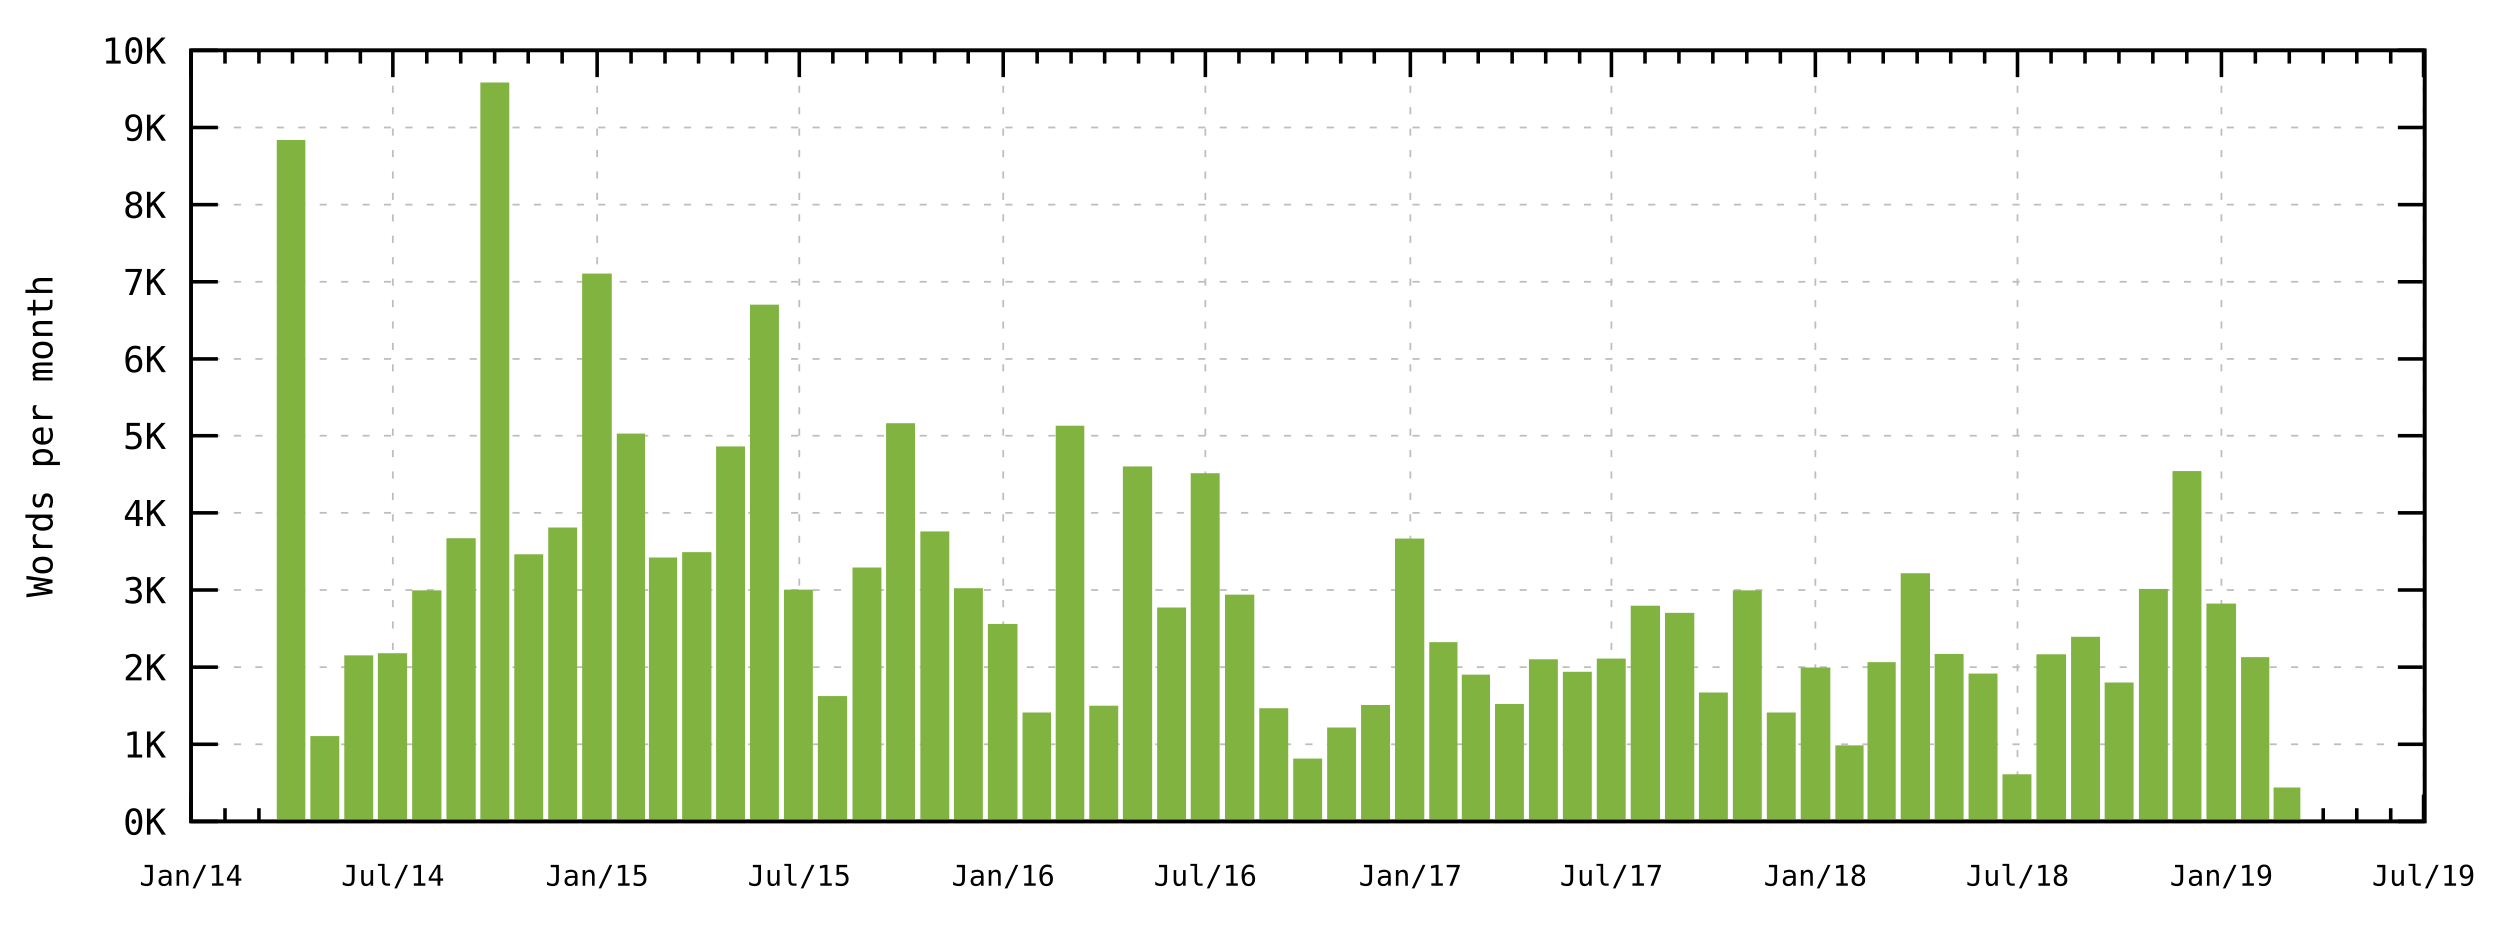
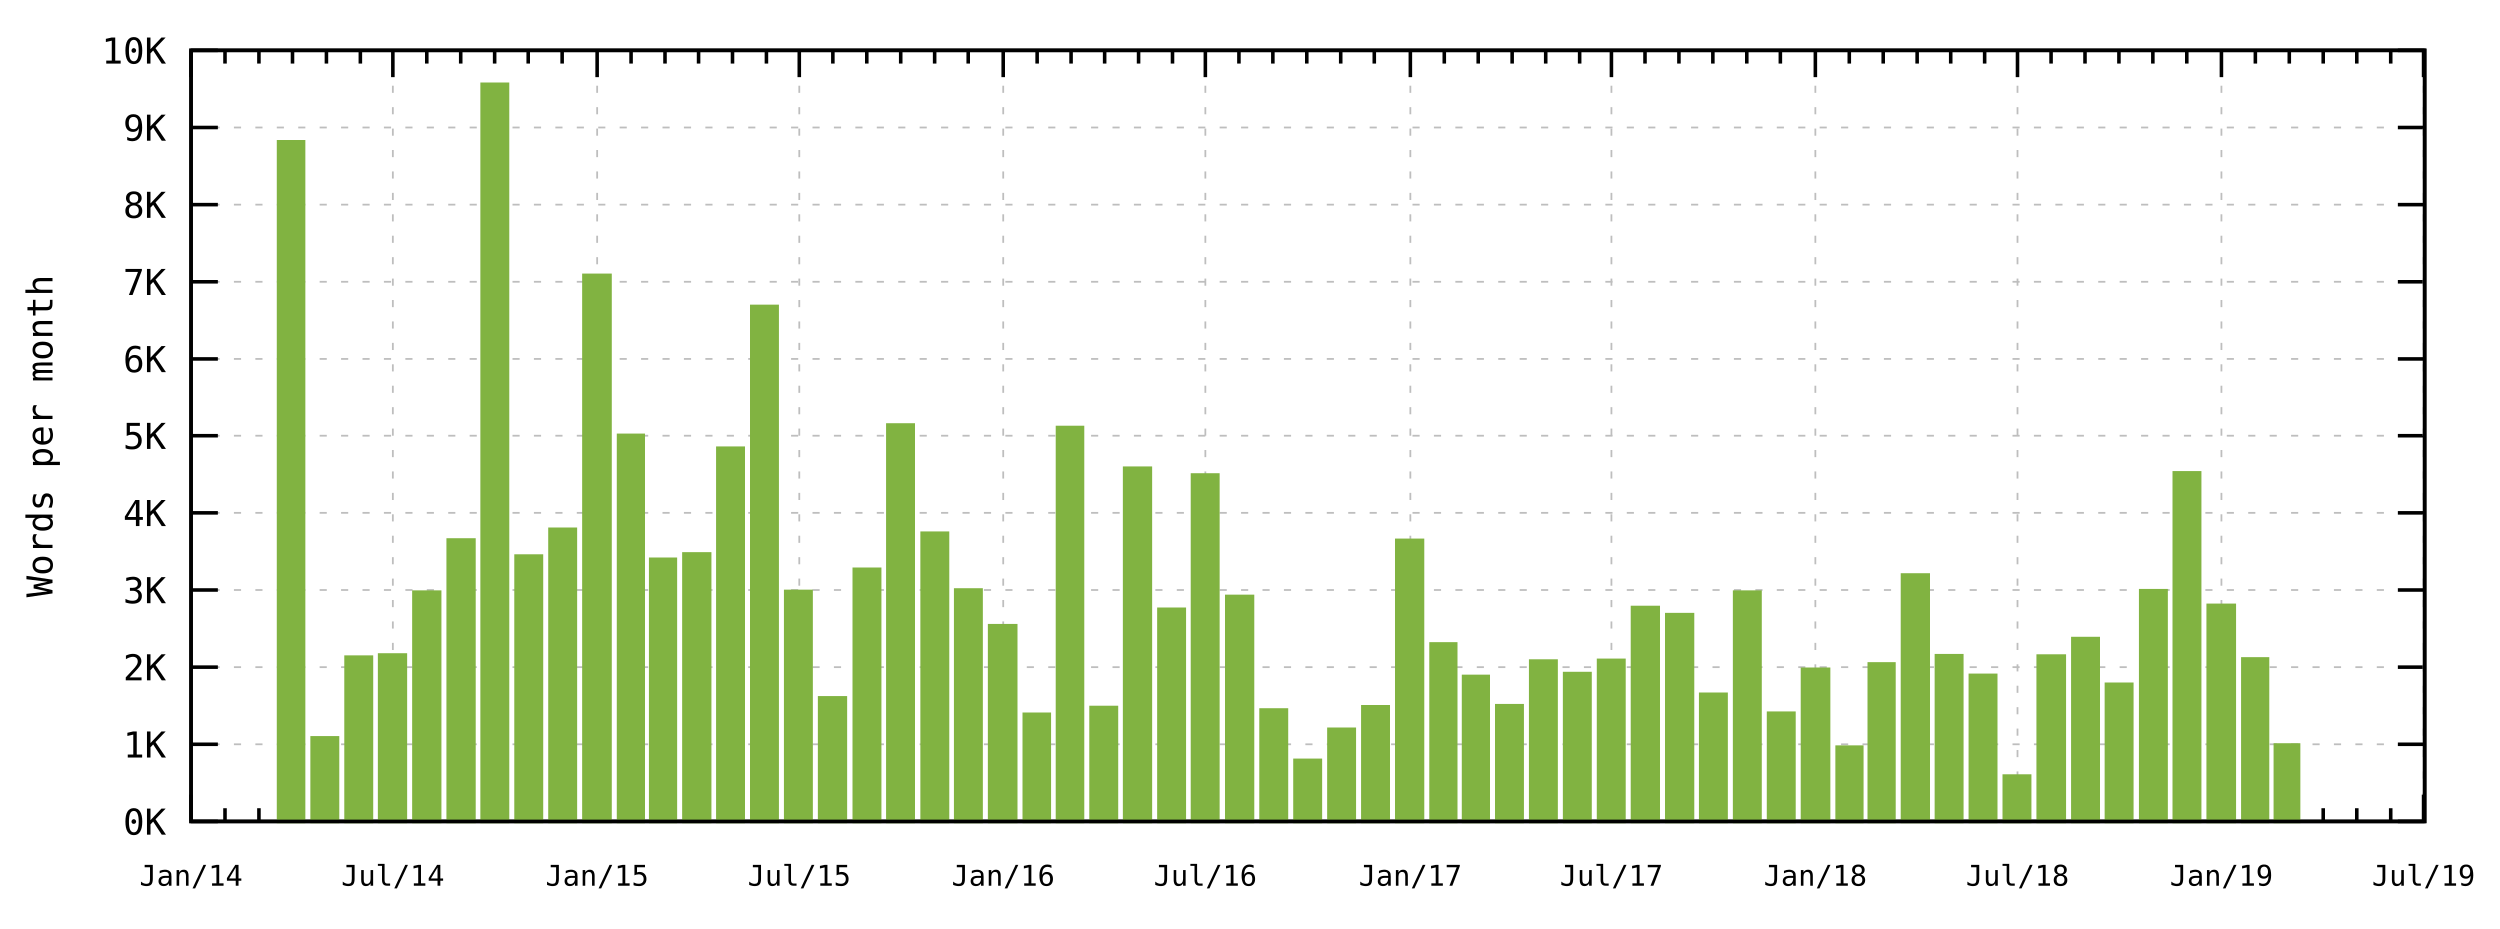
<svg xmlns="http://www.w3.org/2000/svg" xmlns:xlink="http://www.w3.org/1999/xlink" width="700" height="260" viewBox="0 0 700 260">
  <g id="gnuplot_canvas">
    <rect x="0" y="0" width="700" height="260" fill="none" />
    <defs>
      <circle id="gpDot" r="0.5" stroke-width="0.5" />
      <path id="gpPt0" stroke-width="0.267" stroke="currentColor" d="M-1,0 h2 M0,-1 v2" />
      <path id="gpPt1" stroke-width="0.267" stroke="currentColor" d="M-1,-1 L1,1 M1,-1 L-1,1" />
      <path id="gpPt2" stroke-width="0.267" stroke="currentColor" d="M-1,0 L1,0 M0,-1 L0,1 M-1,-1 L1,1 M-1,1 L1,-1" />
      <rect id="gpPt3" stroke-width="0.267" stroke="currentColor" x="-1" y="-1" width="2" height="2" />
      <rect id="gpPt4" stroke-width="0.267" stroke="currentColor" fill="currentColor" x="-1" y="-1" width="2" height="2" />
      <circle id="gpPt5" stroke-width="0.267" stroke="currentColor" cx="0" cy="0" r="1" />
      <use xlink:href="#gpPt5" id="gpPt6" fill="currentColor" stroke="none" />
      <path id="gpPt7" stroke-width="0.267" stroke="currentColor" d="M0,-1.33 L-1.33,0.67 L1.33,0.67 z" />
      <use xlink:href="#gpPt7" id="gpPt8" fill="currentColor" stroke="none" />
      <use xlink:href="#gpPt7" id="gpPt9" stroke="currentColor" transform="rotate(180)" />
      <use xlink:href="#gpPt9" id="gpPt10" fill="currentColor" stroke="none" />
      <use xlink:href="#gpPt3" id="gpPt11" stroke="currentColor" transform="rotate(45)" />
      <use xlink:href="#gpPt11" id="gpPt12" fill="currentColor" stroke="none" />
      <path id="gpPt13" stroke-width="0.267" stroke="currentColor" d="M0,1.330 L1.265,0.411 L0.782,-1.067 L-0.782,-1.076 L-1.265,0.411 z" />
      <use xlink:href="#gpPt13" id="gpPt14" fill="currentColor" stroke="none" />
      <filter id="textbox" filterUnits="objectBoundingBox" x="0" y="0" height="1" width="1">
        <feFlood flood-color="white" flood-opacity="1" result="bgnd" />
        <feComposite in="SourceGraphic" in2="bgnd" operator="atop" />
      </filter>
      <filter id="greybox" filterUnits="objectBoundingBox" x="0" y="0" height="1" width="1">
        <feFlood flood-color="lightgrey" flood-opacity="1" result="grey" />
        <feComposite in="SourceGraphic" in2="grey" operator="atop" />
      </filter>
    </defs>
    <g fill="none" color="white" stroke="currentColor" stroke-width="1.00" stroke-linecap="butt" stroke-linejoin="miter">
</g>
    <g fill="none" color="black" stroke="currentColor" stroke-width="1.00" stroke-linecap="butt" stroke-linejoin="miter">
</g>
    <g fill="none" color="black" stroke="black" stroke-width="0.50" stroke-linecap="butt" stroke-linejoin="miter">
</g>
    <g fill="none" color="gray" stroke="currentColor" stroke-width="0.50" stroke-linecap="butt" stroke-linejoin="miter">
      <path stroke="rgb(190, 190, 190)" stroke-dasharray="2,4" class="gridline" d="M53.5,230.0 L678.9,230.0  " />
    </g>
    <g fill="none" color="gray" stroke="rgb(190, 190, 190)" stroke-width="1.00" stroke-linecap="butt" stroke-linejoin="miter">
</g>
    <g fill="none" color="black" stroke="currentColor" stroke-width="1.00" stroke-linecap="butt" stroke-linejoin="miter">
      <path stroke="black" d="M53.5,230.0 L61.0,230.0 M678.9,230.0 L671.4,230.0  " />
      <g transform="translate(46.5,233.7)" stroke="none" fill="rgb(0,0,0)" font-family="monospace" font-size="10.00" text-anchor="end">
        <text>
          <tspan font-family="monospace">0K</tspan>
        </text>
      </g>
    </g>
    <g fill="none" color="black" stroke="currentColor" stroke-width="1.00" stroke-linecap="butt" stroke-linejoin="miter">
</g>
    <g fill="none" color="black" stroke="black" stroke-width="0.50" stroke-linecap="butt" stroke-linejoin="miter">
</g>
    <g fill="none" color="gray" stroke="currentColor" stroke-width="0.50" stroke-linecap="butt" stroke-linejoin="miter">
      <path stroke="rgb(190, 190, 190)" stroke-dasharray="2,4" class="gridline" d="M53.5,208.4 L678.9,208.4  " />
    </g>
    <g fill="none" color="gray" stroke="rgb(190, 190, 190)" stroke-width="1.00" stroke-linecap="butt" stroke-linejoin="miter">
</g>
    <g fill="none" color="black" stroke="currentColor" stroke-width="1.00" stroke-linecap="butt" stroke-linejoin="miter">
      <path stroke="black" d="M53.5,208.4 L61.0,208.4 M678.9,208.4 L671.4,208.4  " />
      <g transform="translate(46.5,212.1)" stroke="none" fill="rgb(0,0,0)" font-family="monospace" font-size="10.00" text-anchor="end">
        <text>
          <tspan font-family="monospace">1K</tspan>
        </text>
      </g>
    </g>
    <g fill="none" color="black" stroke="currentColor" stroke-width="1.00" stroke-linecap="butt" stroke-linejoin="miter">
</g>
    <g fill="none" color="black" stroke="black" stroke-width="0.50" stroke-linecap="butt" stroke-linejoin="miter">
</g>
    <g fill="none" color="gray" stroke="currentColor" stroke-width="0.50" stroke-linecap="butt" stroke-linejoin="miter">
      <path stroke="rgb(190, 190, 190)" stroke-dasharray="2,4" class="gridline" d="M53.5,186.8 L678.9,186.8  " />
    </g>
    <g fill="none" color="gray" stroke="rgb(190, 190, 190)" stroke-width="1.00" stroke-linecap="butt" stroke-linejoin="miter">
</g>
    <g fill="none" color="black" stroke="currentColor" stroke-width="1.00" stroke-linecap="butt" stroke-linejoin="miter">
      <path stroke="black" d="M53.5,186.8 L61.0,186.8 M678.9,186.8 L671.4,186.8  " />
      <g transform="translate(46.5,190.5)" stroke="none" fill="rgb(0,0,0)" font-family="monospace" font-size="10.00" text-anchor="end">
        <text>
          <tspan font-family="monospace">2K</tspan>
        </text>
      </g>
    </g>
    <g fill="none" color="black" stroke="currentColor" stroke-width="1.00" stroke-linecap="butt" stroke-linejoin="miter">
</g>
    <g fill="none" color="black" stroke="black" stroke-width="0.50" stroke-linecap="butt" stroke-linejoin="miter">
</g>
    <g fill="none" color="gray" stroke="currentColor" stroke-width="0.50" stroke-linecap="butt" stroke-linejoin="miter">
      <path stroke="rgb(190, 190, 190)" stroke-dasharray="2,4" class="gridline" d="M53.5,165.2 L678.9,165.2  " />
    </g>
    <g fill="none" color="gray" stroke="rgb(190, 190, 190)" stroke-width="1.00" stroke-linecap="butt" stroke-linejoin="miter">
</g>
    <g fill="none" color="black" stroke="currentColor" stroke-width="1.00" stroke-linecap="butt" stroke-linejoin="miter">
      <path stroke="black" d="M53.5,165.2 L61.0,165.2 M678.9,165.2 L671.4,165.2  " />
      <g transform="translate(46.5,168.9)" stroke="none" fill="rgb(0,0,0)" font-family="monospace" font-size="10.00" text-anchor="end">
        <text>
          <tspan font-family="monospace">3K</tspan>
        </text>
      </g>
    </g>
    <g fill="none" color="black" stroke="currentColor" stroke-width="1.00" stroke-linecap="butt" stroke-linejoin="miter">
</g>
    <g fill="none" color="black" stroke="black" stroke-width="0.50" stroke-linecap="butt" stroke-linejoin="miter">
</g>
    <g fill="none" color="gray" stroke="currentColor" stroke-width="0.50" stroke-linecap="butt" stroke-linejoin="miter">
      <path stroke="rgb(190, 190, 190)" stroke-dasharray="2,4" class="gridline" d="M53.5,143.6 L678.9,143.6  " />
    </g>
    <g fill="none" color="gray" stroke="rgb(190, 190, 190)" stroke-width="1.00" stroke-linecap="butt" stroke-linejoin="miter">
</g>
    <g fill="none" color="black" stroke="currentColor" stroke-width="1.00" stroke-linecap="butt" stroke-linejoin="miter">
      <path stroke="black" d="M53.5,143.6 L61.0,143.6 M678.9,143.6 L671.4,143.6  " />
      <g transform="translate(46.5,147.3)" stroke="none" fill="rgb(0,0,0)" font-family="monospace" font-size="10.00" text-anchor="end">
        <text>
          <tspan font-family="monospace">4K</tspan>
        </text>
      </g>
    </g>
    <g fill="none" color="black" stroke="currentColor" stroke-width="1.00" stroke-linecap="butt" stroke-linejoin="miter">
</g>
    <g fill="none" color="black" stroke="black" stroke-width="0.50" stroke-linecap="butt" stroke-linejoin="miter">
</g>
    <g fill="none" color="gray" stroke="currentColor" stroke-width="0.50" stroke-linecap="butt" stroke-linejoin="miter">
      <path stroke="rgb(190, 190, 190)" stroke-dasharray="2,4" class="gridline" d="M53.5,122.0 L678.9,122.0  " />
    </g>
    <g fill="none" color="gray" stroke="rgb(190, 190, 190)" stroke-width="1.00" stroke-linecap="butt" stroke-linejoin="miter">
</g>
    <g fill="none" color="black" stroke="currentColor" stroke-width="1.00" stroke-linecap="butt" stroke-linejoin="miter">
      <path stroke="black" d="M53.5,122.0 L61.0,122.0 M678.9,122.0 L671.4,122.0  " />
      <g transform="translate(46.5,125.7)" stroke="none" fill="rgb(0,0,0)" font-family="monospace" font-size="10.00" text-anchor="end">
        <text>
          <tspan font-family="monospace">5K</tspan>
        </text>
      </g>
    </g>
    <g fill="none" color="black" stroke="currentColor" stroke-width="1.00" stroke-linecap="butt" stroke-linejoin="miter">
</g>
    <g fill="none" color="black" stroke="black" stroke-width="0.50" stroke-linecap="butt" stroke-linejoin="miter">
</g>
    <g fill="none" color="gray" stroke="currentColor" stroke-width="0.50" stroke-linecap="butt" stroke-linejoin="miter">
      <path stroke="rgb(190, 190, 190)" stroke-dasharray="2,4" class="gridline" d="M53.5,100.5 L678.9,100.5  " />
    </g>
    <g fill="none" color="gray" stroke="rgb(190, 190, 190)" stroke-width="1.00" stroke-linecap="butt" stroke-linejoin="miter">
</g>
    <g fill="none" color="black" stroke="currentColor" stroke-width="1.00" stroke-linecap="butt" stroke-linejoin="miter">
      <path stroke="black" d="M53.5,100.5 L61.0,100.5 M678.9,100.5 L671.4,100.5  " />
      <g transform="translate(46.5,104.2)" stroke="none" fill="rgb(0,0,0)" font-family="monospace" font-size="10.00" text-anchor="end">
        <text>
          <tspan font-family="monospace">6K</tspan>
        </text>
      </g>
    </g>
    <g fill="none" color="black" stroke="currentColor" stroke-width="1.00" stroke-linecap="butt" stroke-linejoin="miter">
</g>
    <g fill="none" color="black" stroke="black" stroke-width="0.50" stroke-linecap="butt" stroke-linejoin="miter">
</g>
    <g fill="none" color="gray" stroke="currentColor" stroke-width="0.50" stroke-linecap="butt" stroke-linejoin="miter">
      <path stroke="rgb(190, 190, 190)" stroke-dasharray="2,4" class="gridline" d="M53.5,78.9 L678.9,78.9  " />
    </g>
    <g fill="none" color="gray" stroke="rgb(190, 190, 190)" stroke-width="1.00" stroke-linecap="butt" stroke-linejoin="miter">
</g>
    <g fill="none" color="black" stroke="currentColor" stroke-width="1.00" stroke-linecap="butt" stroke-linejoin="miter">
      <path stroke="black" d="M53.5,78.9 L61.0,78.9 M678.9,78.9 L671.4,78.9  " />
      <g transform="translate(46.5,82.6)" stroke="none" fill="rgb(0,0,0)" font-family="monospace" font-size="10.00" text-anchor="end">
        <text>
          <tspan font-family="monospace">7K</tspan>
        </text>
      </g>
    </g>
    <g fill="none" color="black" stroke="currentColor" stroke-width="1.00" stroke-linecap="butt" stroke-linejoin="miter">
</g>
    <g fill="none" color="black" stroke="black" stroke-width="0.50" stroke-linecap="butt" stroke-linejoin="miter">
</g>
    <g fill="none" color="gray" stroke="currentColor" stroke-width="0.50" stroke-linecap="butt" stroke-linejoin="miter">
      <path stroke="rgb(190, 190, 190)" stroke-dasharray="2,4" class="gridline" d="M53.5,57.3 L678.9,57.3  " />
    </g>
    <g fill="none" color="gray" stroke="rgb(190, 190, 190)" stroke-width="1.00" stroke-linecap="butt" stroke-linejoin="miter">
</g>
    <g fill="none" color="black" stroke="currentColor" stroke-width="1.00" stroke-linecap="butt" stroke-linejoin="miter">
      <path stroke="black" d="M53.5,57.3 L61.0,57.3 M678.9,57.3 L671.4,57.3  " />
      <g transform="translate(46.5,61.0)" stroke="none" fill="rgb(0,0,0)" font-family="monospace" font-size="10.00" text-anchor="end">
        <text>
          <tspan font-family="monospace">8K</tspan>
        </text>
      </g>
    </g>
    <g fill="none" color="black" stroke="currentColor" stroke-width="1.00" stroke-linecap="butt" stroke-linejoin="miter">
</g>
    <g fill="none" color="black" stroke="black" stroke-width="0.50" stroke-linecap="butt" stroke-linejoin="miter">
</g>
    <g fill="none" color="gray" stroke="currentColor" stroke-width="0.50" stroke-linecap="butt" stroke-linejoin="miter">
      <path stroke="rgb(190, 190, 190)" stroke-dasharray="2,4" class="gridline" d="M53.5,35.7 L678.9,35.7  " />
    </g>
    <g fill="none" color="gray" stroke="rgb(190, 190, 190)" stroke-width="1.00" stroke-linecap="butt" stroke-linejoin="miter">
</g>
    <g fill="none" color="black" stroke="currentColor" stroke-width="1.00" stroke-linecap="butt" stroke-linejoin="miter">
      <path stroke="black" d="M53.5,35.7 L61.0,35.7 M678.9,35.7 L671.4,35.7  " />
      <g transform="translate(46.5,39.4)" stroke="none" fill="rgb(0,0,0)" font-family="monospace" font-size="10.00" text-anchor="end">
        <text>
          <tspan font-family="monospace">9K</tspan>
        </text>
      </g>
    </g>
    <g fill="none" color="black" stroke="currentColor" stroke-width="1.00" stroke-linecap="butt" stroke-linejoin="miter">
</g>
    <g fill="none" color="black" stroke="black" stroke-width="0.50" stroke-linecap="butt" stroke-linejoin="miter">
</g>
    <g fill="none" color="gray" stroke="currentColor" stroke-width="0.50" stroke-linecap="butt" stroke-linejoin="miter">
      <path stroke="rgb(190, 190, 190)" stroke-dasharray="2,4" class="gridline" d="M53.5,14.1 L678.9,14.1  " />
    </g>
    <g fill="none" color="gray" stroke="rgb(190, 190, 190)" stroke-width="1.00" stroke-linecap="butt" stroke-linejoin="miter">
</g>
    <g fill="none" color="black" stroke="currentColor" stroke-width="1.00" stroke-linecap="butt" stroke-linejoin="miter">
      <path stroke="black" d="M53.5,14.1 L61.0,14.1 M678.9,14.1 L671.4,14.1  " />
      <g transform="translate(46.5,17.8)" stroke="none" fill="rgb(0,0,0)" font-family="monospace" font-size="10.00" text-anchor="end">
        <text>
          <tspan font-family="monospace">10K</tspan>
        </text>
      </g>
    </g>
    <g fill="none" color="black" stroke="currentColor" stroke-width="1.00" stroke-linecap="butt" stroke-linejoin="miter">
</g>
    <g fill="none" color="black" stroke="black" stroke-width="0.50" stroke-linecap="butt" stroke-linejoin="miter">
</g>
    <g fill="none" color="gray" stroke="currentColor" stroke-width="0.50" stroke-linecap="butt" stroke-linejoin="miter">
      <path stroke="rgb(190, 190, 190)" stroke-dasharray="2,4" class="gridline" d="M53.5,230.0 L53.5,14.1  " />
    </g>
    <g fill="none" color="gray" stroke="rgb(190, 190, 190)" stroke-width="1.00" stroke-linecap="butt" stroke-linejoin="miter">
</g>
    <g fill="none" color="black" stroke="currentColor" stroke-width="1.00" stroke-linecap="butt" stroke-linejoin="miter">
      <path stroke="black" d="M53.5,230.0 L53.5,222.5 M53.5,14.1 L53.5,21.6  " />
      <g transform="translate(53.5,248.0)" stroke="none" fill="rgb(0,0,0)" font-family="monospace" font-size="8.00" text-anchor="middle">
        <text>
          <tspan font-family="monospace">Jan/14</tspan>
        </text>
      </g>
    </g>
    <g fill="none" color="black" stroke="currentColor" stroke-width="1.00" stroke-linecap="butt" stroke-linejoin="miter">
      <path stroke="black" d="M63.0,230.0 L63.0,226.3 M63.0,14.1 L63.0,17.8 M72.5,230.0 L72.5,226.3 M72.5,14.1 L72.5,17.8   M81.9,230.0 L81.9,226.3 M81.9,14.1 L81.9,17.8 M91.4,230.0 L91.4,226.3 M91.4,14.1 L91.4,17.8   M100.9,230.0 L100.9,226.3 M100.9,14.1 L100.9,17.8  " />
    </g>
    <g fill="none" color="black" stroke="black" stroke-width="0.50" stroke-linecap="butt" stroke-linejoin="miter">
</g>
    <g fill="none" color="gray" stroke="currentColor" stroke-width="0.50" stroke-linecap="butt" stroke-linejoin="miter">
      <path stroke="rgb(190, 190, 190)" stroke-dasharray="2,4" class="gridline" d="M110.0,230.0 L110.0,14.1  " />
    </g>
    <g fill="none" color="gray" stroke="rgb(190, 190, 190)" stroke-width="1.00" stroke-linecap="butt" stroke-linejoin="miter">
</g>
    <g fill="none" color="black" stroke="currentColor" stroke-width="1.00" stroke-linecap="butt" stroke-linejoin="miter">
      <path stroke="black" d="M110.0,230.0 L110.0,222.5 M110.0,14.1 L110.0,21.6  " />
      <g transform="translate(110.0,248.0)" stroke="none" fill="rgb(0,0,0)" font-family="monospace" font-size="8.00" text-anchor="middle">
        <text>
          <tspan font-family="monospace">Jul/14</tspan>
        </text>
      </g>
    </g>
    <g fill="none" color="black" stroke="currentColor" stroke-width="1.00" stroke-linecap="butt" stroke-linejoin="miter">
      <path stroke="black" d="M119.5,230.0 L119.5,226.3 M119.5,14.1 L119.5,17.8 M129.0,230.0 L129.0,226.3 M129.0,14.1 L129.0,17.8   M138.5,230.0 L138.5,226.3 M138.5,14.1 L138.5,17.8 M147.9,230.0 L147.9,226.3 M147.9,14.1 L147.9,17.8   M157.4,230.0 L157.4,226.3 M157.4,14.1 L157.4,17.8  " />
    </g>
    <g fill="none" color="black" stroke="black" stroke-width="0.50" stroke-linecap="butt" stroke-linejoin="miter">
</g>
    <g fill="none" color="gray" stroke="currentColor" stroke-width="0.50" stroke-linecap="butt" stroke-linejoin="miter">
      <path stroke="rgb(190, 190, 190)" stroke-dasharray="2,4" class="gridline" d="M167.2,230.0 L167.2,14.1  " />
    </g>
    <g fill="none" color="gray" stroke="rgb(190, 190, 190)" stroke-width="1.00" stroke-linecap="butt" stroke-linejoin="miter">
</g>
    <g fill="none" color="black" stroke="currentColor" stroke-width="1.00" stroke-linecap="butt" stroke-linejoin="miter">
      <path stroke="black" d="M167.2,230.0 L167.2,222.5 M167.2,14.1 L167.2,21.6  " />
      <g transform="translate(167.2,248.0)" stroke="none" fill="rgb(0,0,0)" font-family="monospace" font-size="8.00" text-anchor="middle">
        <text>
          <tspan font-family="monospace">Jan/15</tspan>
        </text>
      </g>
    </g>
    <g fill="none" color="black" stroke="currentColor" stroke-width="1.00" stroke-linecap="butt" stroke-linejoin="miter">
      <path stroke="black" d="M176.7,230.0 L176.7,226.3 M176.7,14.1 L176.7,17.8 M186.2,230.0 L186.2,226.3 M186.2,14.1 L186.2,17.8   M195.6,230.0 L195.6,226.3 M195.6,14.1 L195.6,17.8 M205.1,230.0 L205.1,226.3 M205.1,14.1 L205.1,17.8   M214.6,230.0 L214.6,226.3 M214.6,14.1 L214.6,17.8  " />
    </g>
    <g fill="none" color="black" stroke="black" stroke-width="0.50" stroke-linecap="butt" stroke-linejoin="miter">
</g>
    <g fill="none" color="gray" stroke="currentColor" stroke-width="0.50" stroke-linecap="butt" stroke-linejoin="miter">
      <path stroke="rgb(190, 190, 190)" stroke-dasharray="2,4" class="gridline" d="M223.8,230.0 L223.8,14.1  " />
    </g>
    <g fill="none" color="gray" stroke="rgb(190, 190, 190)" stroke-width="1.00" stroke-linecap="butt" stroke-linejoin="miter">
</g>
    <g fill="none" color="black" stroke="currentColor" stroke-width="1.00" stroke-linecap="butt" stroke-linejoin="miter">
      <path stroke="black" d="M223.8,230.0 L223.8,222.5 M223.8,14.1 L223.8,21.6  " />
      <g transform="translate(223.8,248.0)" stroke="none" fill="rgb(0,0,0)" font-family="monospace" font-size="8.00" text-anchor="middle">
        <text>
          <tspan font-family="monospace">Jul/15</tspan>
        </text>
      </g>
    </g>
    <g fill="none" color="black" stroke="currentColor" stroke-width="1.00" stroke-linecap="butt" stroke-linejoin="miter">
      <path stroke="black" d="M233.2,230.0 L233.2,226.3 M233.2,14.1 L233.2,17.8 M242.7,230.0 L242.7,226.3 M242.7,14.1 L242.7,17.8   M252.2,230.0 L252.2,226.3 M252.2,14.1 L252.2,17.8 M261.7,230.0 L261.7,226.3 M261.7,14.1 L261.7,17.8   M271.1,230.0 L271.1,226.3 M271.1,14.1 L271.1,17.8  " />
    </g>
    <g fill="none" color="black" stroke="black" stroke-width="0.50" stroke-linecap="butt" stroke-linejoin="miter">
</g>
    <g fill="none" color="gray" stroke="currentColor" stroke-width="0.50" stroke-linecap="butt" stroke-linejoin="miter">
      <path stroke="rgb(190, 190, 190)" stroke-dasharray="2,4" class="gridline" d="M280.9,230.0 L280.9,14.1  " />
    </g>
    <g fill="none" color="gray" stroke="rgb(190, 190, 190)" stroke-width="1.00" stroke-linecap="butt" stroke-linejoin="miter">
</g>
    <g fill="none" color="black" stroke="currentColor" stroke-width="1.00" stroke-linecap="butt" stroke-linejoin="miter">
      <path stroke="black" d="M280.9,230.0 L280.9,222.5 M280.9,14.1 L280.9,21.6  " />
      <g transform="translate(280.9,248.0)" stroke="none" fill="rgb(0,0,0)" font-family="monospace" font-size="8.00" text-anchor="middle">
        <text>
          <tspan font-family="monospace">Jan/16</tspan>
        </text>
      </g>
    </g>
    <g fill="none" color="black" stroke="currentColor" stroke-width="1.00" stroke-linecap="butt" stroke-linejoin="miter">
      <path stroke="black" d="M290.4,230.0 L290.4,226.3 M290.4,14.1 L290.4,17.8 M299.9,230.0 L299.9,226.3 M299.9,14.1 L299.9,17.8   M309.3,230.0 L309.3,226.3 M309.3,14.1 L309.3,17.8 M318.8,230.0 L318.8,226.3 M318.8,14.1 L318.8,17.8   M328.3,230.0 L328.3,226.3 M328.3,14.1 L328.3,17.8  " />
    </g>
    <g fill="none" color="black" stroke="black" stroke-width="0.50" stroke-linecap="butt" stroke-linejoin="miter">
</g>
    <g fill="none" color="gray" stroke="currentColor" stroke-width="0.50" stroke-linecap="butt" stroke-linejoin="miter">
      <path stroke="rgb(190, 190, 190)" stroke-dasharray="2,4" class="gridline" d="M337.5,230.0 L337.5,14.1  " />
    </g>
    <g fill="none" color="gray" stroke="rgb(190, 190, 190)" stroke-width="1.00" stroke-linecap="butt" stroke-linejoin="miter">
</g>
    <g fill="none" color="black" stroke="currentColor" stroke-width="1.00" stroke-linecap="butt" stroke-linejoin="miter">
      <path stroke="black" d="M337.5,230.0 L337.5,222.5 M337.5,14.1 L337.5,21.6  " />
      <g transform="translate(337.5,248.0)" stroke="none" fill="rgb(0,0,0)" font-family="monospace" font-size="8.00" text-anchor="middle">
        <text>
          <tspan font-family="monospace">Jul/16</tspan>
        </text>
      </g>
    </g>
    <g fill="none" color="black" stroke="currentColor" stroke-width="1.00" stroke-linecap="butt" stroke-linejoin="miter">
      <path stroke="black" d="M346.9,230.0 L346.9,226.3 M346.9,14.1 L346.9,17.8 M356.4,230.0 L356.4,226.3 M356.4,14.1 L356.4,17.8   M365.9,230.0 L365.9,226.3 M365.9,14.1 L365.9,17.8 M375.4,230.0 L375.4,226.3 M375.4,14.1 L375.4,17.8   M384.8,230.0 L384.8,226.3 M384.8,14.1 L384.8,17.8  " />
    </g>
    <g fill="none" color="black" stroke="black" stroke-width="0.50" stroke-linecap="butt" stroke-linejoin="miter">
</g>
    <g fill="none" color="gray" stroke="currentColor" stroke-width="0.50" stroke-linecap="butt" stroke-linejoin="miter">
      <path stroke="rgb(190, 190, 190)" stroke-dasharray="2,4" class="gridline" d="M394.9,230.0 L394.9,14.1  " />
    </g>
    <g fill="none" color="gray" stroke="rgb(190, 190, 190)" stroke-width="1.00" stroke-linecap="butt" stroke-linejoin="miter">
</g>
    <g fill="none" color="black" stroke="currentColor" stroke-width="1.00" stroke-linecap="butt" stroke-linejoin="miter">
      <path stroke="black" d="M394.9,230.0 L394.9,222.5 M394.9,14.1 L394.9,21.6  " />
      <g transform="translate(394.9,248.0)" stroke="none" fill="rgb(0,0,0)" font-family="monospace" font-size="8.00" text-anchor="middle">
        <text>
          <tspan font-family="monospace">Jan/17</tspan>
        </text>
      </g>
    </g>
    <g fill="none" color="black" stroke="currentColor" stroke-width="1.00" stroke-linecap="butt" stroke-linejoin="miter">
      <path stroke="black" d="M404.4,230.0 L404.4,226.3 M404.4,14.1 L404.4,17.8 M413.9,230.0 L413.9,226.3 M413.9,14.1 L413.9,17.8   M423.4,230.0 L423.4,226.3 M423.4,14.1 L423.4,17.8 M432.8,230.0 L432.8,226.3 M432.8,14.1 L432.8,17.8   M442.3,230.0 L442.3,226.3 M442.3,14.1 L442.3,17.8  " />
    </g>
    <g fill="none" color="black" stroke="black" stroke-width="0.50" stroke-linecap="butt" stroke-linejoin="miter">
</g>
    <g fill="none" color="gray" stroke="currentColor" stroke-width="0.50" stroke-linecap="butt" stroke-linejoin="miter">
      <path stroke="rgb(190, 190, 190)" stroke-dasharray="2,4" class="gridline" d="M451.2,230.0 L451.2,14.1  " />
    </g>
    <g fill="none" color="gray" stroke="rgb(190, 190, 190)" stroke-width="1.00" stroke-linecap="butt" stroke-linejoin="miter">
</g>
    <g fill="none" color="black" stroke="currentColor" stroke-width="1.00" stroke-linecap="butt" stroke-linejoin="miter">
      <path stroke="black" d="M451.2,230.0 L451.2,222.5 M451.2,14.1 L451.2,21.6  " />
      <g transform="translate(451.2,248.0)" stroke="none" fill="rgb(0,0,0)" font-family="monospace" font-size="8.00" text-anchor="middle">
        <text>
          <tspan font-family="monospace">Jul/17</tspan>
        </text>
      </g>
    </g>
    <g fill="none" color="black" stroke="currentColor" stroke-width="1.00" stroke-linecap="butt" stroke-linejoin="miter">
      <path stroke="black" d="M460.6,230.0 L460.6,226.3 M460.6,14.1 L460.6,17.8 M470.1,230.0 L470.1,226.3 M470.1,14.1 L470.1,17.8   M479.6,230.0 L479.6,226.3 M479.6,14.1 L479.6,17.8 M489.1,230.0 L489.1,226.3 M489.1,14.1 L489.1,17.8   M498.5,230.0 L498.5,226.3 M498.5,14.1 L498.5,17.8  " />
    </g>
    <g fill="none" color="black" stroke="black" stroke-width="0.50" stroke-linecap="butt" stroke-linejoin="miter">
</g>
    <g fill="none" color="gray" stroke="currentColor" stroke-width="0.50" stroke-linecap="butt" stroke-linejoin="miter">
      <path stroke="rgb(190, 190, 190)" stroke-dasharray="2,4" class="gridline" d="M508.3,230.0 L508.3,14.1  " />
    </g>
    <g fill="none" color="gray" stroke="rgb(190, 190, 190)" stroke-width="1.00" stroke-linecap="butt" stroke-linejoin="miter">
</g>
    <g fill="none" color="black" stroke="currentColor" stroke-width="1.00" stroke-linecap="butt" stroke-linejoin="miter">
      <path stroke="black" d="M508.3,230.0 L508.3,222.5 M508.3,14.1 L508.3,21.6  " />
      <g transform="translate(508.3,248.0)" stroke="none" fill="rgb(0,0,0)" font-family="monospace" font-size="8.00" text-anchor="middle">
        <text>
          <tspan font-family="monospace">Jan/18</tspan>
        </text>
      </g>
    </g>
    <g fill="none" color="black" stroke="currentColor" stroke-width="1.00" stroke-linecap="butt" stroke-linejoin="miter">
      <path stroke="black" d="M517.8,230.0 L517.8,226.3 M517.8,14.1 L517.8,17.8 M527.3,230.0 L527.3,226.3 M527.3,14.1 L527.3,17.8   M536.8,230.0 L536.8,226.3 M536.8,14.1 L536.8,17.8 M546.2,230.0 L546.2,226.3 M546.2,14.1 L546.2,17.8   M555.7,230.0 L555.7,226.3 M555.7,14.1 L555.7,17.8  " />
    </g>
    <g fill="none" color="black" stroke="black" stroke-width="0.50" stroke-linecap="butt" stroke-linejoin="miter">
</g>
    <g fill="none" color="gray" stroke="currentColor" stroke-width="0.50" stroke-linecap="butt" stroke-linejoin="miter">
      <path stroke="rgb(190, 190, 190)" stroke-dasharray="2,4" class="gridline" d="M564.9,230.0 L564.9,14.1  " />
    </g>
    <g fill="none" color="gray" stroke="rgb(190, 190, 190)" stroke-width="1.00" stroke-linecap="butt" stroke-linejoin="miter">
</g>
    <g fill="none" color="black" stroke="currentColor" stroke-width="1.00" stroke-linecap="butt" stroke-linejoin="miter">
      <path stroke="black" d="M564.9,230.0 L564.9,222.5 M564.9,14.1 L564.9,21.6  " />
      <g transform="translate(564.9,248.0)" stroke="none" fill="rgb(0,0,0)" font-family="monospace" font-size="8.00" text-anchor="middle">
        <text>
          <tspan font-family="monospace">Jul/18</tspan>
        </text>
      </g>
    </g>
    <g fill="none" color="black" stroke="currentColor" stroke-width="1.00" stroke-linecap="butt" stroke-linejoin="miter">
      <path stroke="black" d="M574.3,230.0 L574.3,226.3 M574.3,14.1 L574.3,17.8 M583.8,230.0 L583.8,226.3 M583.8,14.1 L583.8,17.8   M593.3,230.0 L593.3,226.3 M593.3,14.1 L593.3,17.8 M602.8,230.0 L602.8,226.3 M602.8,14.1 L602.8,17.8   M612.3,230.0 L612.3,226.3 M612.3,14.1 L612.3,17.8  " />
    </g>
    <g fill="none" color="black" stroke="black" stroke-width="0.50" stroke-linecap="butt" stroke-linejoin="miter">
</g>
    <g fill="none" color="gray" stroke="currentColor" stroke-width="0.50" stroke-linecap="butt" stroke-linejoin="miter">
      <path stroke="rgb(190, 190, 190)" stroke-dasharray="2,4" class="gridline" d="M622.0,230.0 L622.0,14.1  " />
    </g>
    <g fill="none" color="gray" stroke="rgb(190, 190, 190)" stroke-width="1.00" stroke-linecap="butt" stroke-linejoin="miter">
</g>
    <g fill="none" color="black" stroke="currentColor" stroke-width="1.00" stroke-linecap="butt" stroke-linejoin="miter">
      <path stroke="black" d="M622.0,230.0 L622.0,222.5 M622.0,14.1 L622.0,21.6  " />
      <g transform="translate(622.0,248.0)" stroke="none" fill="rgb(0,0,0)" font-family="monospace" font-size="8.00" text-anchor="middle">
        <text>
          <tspan font-family="monospace">Jan/19</tspan>
        </text>
      </g>
    </g>
    <g fill="none" color="black" stroke="currentColor" stroke-width="1.00" stroke-linecap="butt" stroke-linejoin="miter">
      <path stroke="black" d="M631.5,230.0 L631.5,226.3 M631.5,14.1 L631.5,17.8 M641.0,230.0 L641.0,226.3 M641.0,14.1 L641.0,17.8   M650.5,230.0 L650.5,226.3 M650.5,14.1 L650.5,17.8 M659.9,230.0 L659.9,226.3 M659.9,14.1 L659.9,17.8   M669.4,230.0 L669.4,226.3 M669.4,14.1 L669.4,17.8  " />
    </g>
    <g fill="none" color="black" stroke="black" stroke-width="0.50" stroke-linecap="butt" stroke-linejoin="miter">
</g>
    <g fill="none" color="gray" stroke="currentColor" stroke-width="0.50" stroke-linecap="butt" stroke-linejoin="miter">
      <path stroke="rgb(190, 190, 190)" stroke-dasharray="2,4" class="gridline" d="M678.6,230.0 L678.6,14.1  " />
    </g>
    <g fill="none" color="gray" stroke="rgb(190, 190, 190)" stroke-width="1.00" stroke-linecap="butt" stroke-linejoin="miter">
</g>
    <g fill="none" color="black" stroke="currentColor" stroke-width="1.00" stroke-linecap="butt" stroke-linejoin="miter">
      <path stroke="black" d="M678.6,230.0 L678.6,222.5 M678.6,14.1 L678.6,21.6  " />
      <g transform="translate(678.6,248.0)" stroke="none" fill="rgb(0,0,0)" font-family="monospace" font-size="8.00" text-anchor="middle">
        <text>
          <tspan font-family="monospace">Jul/19</tspan>
        </text>
      </g>
    </g>
    <g fill="none" color="black" stroke="currentColor" stroke-width="1.00" stroke-linecap="butt" stroke-linejoin="miter">
</g>
    <g fill="none" color="black" stroke="currentColor" stroke-width="1.00" stroke-linecap="butt" stroke-linejoin="miter">
      <path stroke="black" d="M53.5,14.1 L53.5,230.0 L678.9,230.0 L678.9,14.1 L53.5,14.1 Z  " />
    </g>
    <g fill="none" color="black" stroke="currentColor" stroke-width="1.00" stroke-linecap="butt" stroke-linejoin="miter">
      <g transform="translate(14.7,122.1) rotate(270)" stroke="none" fill="rgb(0,0,0)" font-family="monospace" font-size="10.00" text-anchor="middle">
        <text>
          <tspan font-family="monospace">Words per month</tspan>
        </text>
      </g>
    </g>
    <g fill="none" color="black" stroke="currentColor" stroke-width="1.00" stroke-linecap="butt" stroke-linejoin="miter">
</g>
    <g id="gnuplot_plot_1">
      <g fill="none" color="black" stroke="currentColor" stroke-width="1.00" stroke-linecap="butt" stroke-linejoin="miter">
        <g stroke="none" shape-rendering="crispEdges">
          <polygon fill="rgb(129, 179,  65)" points="78.0,230.0 85.1,230.0 85.1,39.6 78.0,39.6 " />
        </g>
        <path stroke="rgb(129, 179,  65)" d="M78.0,230.0 L78.0,39.7 L85.0,39.7 L85.0,230.0 L78.0,230.0 Z  " />
        <g stroke="none" shape-rendering="crispEdges">
          <polygon fill="rgb(129, 179,  65)" points="87.4,230.0 94.6,230.0 94.6,206.5 87.4,206.5 " />
        </g>
        <path stroke="rgb(129, 179,  65)" d="M87.4,230.0 L87.4,206.6 L94.5,206.6 L94.5,230.0 L87.4,230.0 Z  " />
        <g stroke="none" shape-rendering="crispEdges">
          <polygon fill="rgb(129, 179,  65)" points="96.9,230.0 104.1,230.0 104.1,183.9 96.9,183.9 " />
        </g>
        <path stroke="rgb(129, 179,  65)" d="M96.9,230.0 L96.9,184.0 L104.0,184.0 L104.0,230.0 L96.9,230.0 Z  " />
        <g stroke="none" shape-rendering="crispEdges">
          <polygon fill="rgb(129, 179,  65)" points="106.3,230.0 113.6,230.0 113.6,183.3 106.3,183.3 " />
        </g>
        <path stroke="rgb(129, 179,  65)" d="M106.3,230.0 L106.3,183.4 L113.5,183.4 L113.5,230.0 L106.3,230.0 Z  " />
        <g stroke="none" shape-rendering="crispEdges">
          <polygon fill="rgb(129, 179,  65)" points="115.9,230.0 123.2,230.0 123.2,165.7 115.9,165.7 " />
        </g>
        <path stroke="rgb(129, 179,  65)" d="M115.9,230.0 L115.9,165.8 L123.1,165.8 L123.1,230.0 L115.9,230.0 Z  " />
        <g stroke="none" shape-rendering="crispEdges">
          <polygon fill="rgb(129, 179,  65)" points="125.5,230.0 132.8,230.0 132.8,151.1 125.5,151.1 " />
        </g>
        <path stroke="rgb(129, 179,  65)" d="M125.5,230.0 L125.5,151.2 L132.7,151.2 L132.7,230.0 L125.5,230.0 Z  " />
        <g stroke="none" shape-rendering="crispEdges">
          <polygon fill="rgb(129, 179,  65)" points="135.0,230.0 142.2,230.0 142.2,23.5 135.0,23.5 " />
        </g>
        <path stroke="rgb(129, 179,  65)" d="M135.0,230.0 L135.0,23.6 L142.1,23.6 L142.1,230.0 L135.0,230.0 Z  " />
        <g stroke="none" shape-rendering="crispEdges">
          <polygon fill="rgb(129, 179,  65)" points="144.5,230.0 151.7,230.0 151.7,155.6 144.5,155.6 " />
        </g>
        <path stroke="rgb(129, 179,  65)" d="M144.5,230.0 L144.5,155.7 L151.6,155.7 L151.6,230.0 L144.5,230.0 Z  " />
        <g stroke="none" shape-rendering="crispEdges">
          <polygon fill="rgb(129, 179,  65)" points="154.0,230.0 161.2,230.0 161.2,148.1 154.0,148.1 " />
        </g>
        <path stroke="rgb(129, 179,  65)" d="M154.0,230.0 L154.0,148.2 L161.1,148.2 L161.1,230.0 L154.0,230.0 Z  " />
        <g stroke="none" shape-rendering="crispEdges">
          <polygon fill="rgb(129, 179,  65)" points="163.5,230.0 170.9,230.0 170.9,77.0 163.5,77.0 " />
        </g>
        <path stroke="rgb(129, 179,  65)" d="M163.5,230.0 L163.5,77.1 L170.8,77.1 L170.8,230.0 L163.5,230.0 Z  " />
        <g stroke="none" shape-rendering="crispEdges">
          <polygon fill="rgb(129, 179,  65)" points="173.2,230.0 180.2,230.0 180.2,121.8 173.2,121.8 " />
        </g>
        <path stroke="rgb(129, 179,  65)" d="M173.2,230.0 L173.2,121.9 L180.1,121.9 L180.1,230.0 L173.2,230.0 Z  " />
        <g stroke="none" shape-rendering="crispEdges">
          <polygon fill="rgb(129, 179,  65)" points="182.2,230.0 189.2,230.0 189.2,156.5 182.2,156.5 " />
        </g>
        <path stroke="rgb(129, 179,  65)" d="M182.2,230.0 L182.2,156.6 L189.1,156.6 L189.1,230.0 L182.2,230.0 Z  " />
        <g stroke="none" shape-rendering="crispEdges">
          <polygon fill="rgb(129, 179,  65)" points="191.5,230.0 198.8,230.0 198.8,155.0 191.5,155.0 " />
        </g>
        <path stroke="rgb(129, 179,  65)" d="M191.5,230.0 L191.5,155.1 L198.7,155.1 L198.7,230.0 L191.5,230.0 Z  " />
        <g stroke="none" shape-rendering="crispEdges">
          <polygon fill="rgb(129, 179,  65)" points="201.0,230.0 208.2,230.0 208.2,125.4 201.0,125.4 " />
        </g>
        <path stroke="rgb(129, 179,  65)" d="M201.0,230.0 L201.0,125.5 L208.1,125.5 L208.1,230.0 L201.0,230.0 Z  " />
        <g stroke="none" shape-rendering="crispEdges">
          <polygon fill="rgb(129, 179,  65)" points="210.5,230.0 217.7,230.0 217.7,85.7 210.5,85.7 " />
        </g>
        <path stroke="rgb(129, 179,  65)" d="M210.5,230.0 L210.5,85.8 L217.6,85.8 L217.6,230.0 L210.5,230.0 Z  " />
        <g stroke="none" shape-rendering="crispEdges">
          <polygon fill="rgb(129, 179,  65)" points="220.0,230.0 227.2,230.0 227.2,165.5 220.0,165.5 " />
        </g>
        <path stroke="rgb(129, 179,  65)" d="M220.0,230.0 L220.0,165.6 L227.1,165.6 L227.1,230.0 L220.0,230.0 Z  " />
        <g stroke="none" shape-rendering="crispEdges">
          <polygon fill="rgb(129, 179,  65)" points="229.5,230.0 236.8,230.0 236.8,195.3 229.5,195.3 " />
        </g>
        <path stroke="rgb(129, 179,  65)" d="M229.5,230.0 L229.5,195.4 L236.7,195.4 L236.7,230.0 L229.5,230.0 Z  " />
        <g stroke="none" shape-rendering="crispEdges">
          <polygon fill="rgb(129, 179,  65)" points="239.2,230.0 246.4,230.0 246.4,159.3 239.2,159.3 " />
        </g>
        <path stroke="rgb(129, 179,  65)" d="M239.2,230.0 L239.2,159.4 L246.3,159.4 L246.3,230.0 L239.2,230.0 Z  " />
        <g stroke="none" shape-rendering="crispEdges">
          <polygon fill="rgb(129, 179,  65)" points="248.6,230.0 255.8,230.0 255.8,118.9 248.6,118.9 " />
        </g>
        <path stroke="rgb(129, 179,  65)" d="M248.6,230.0 L248.6,119.0 L255.7,119.0 L255.7,230.0 L248.6,230.0 Z  " />
        <g stroke="none" shape-rendering="crispEdges">
          <polygon fill="rgb(129, 179,  65)" points="258.2,230.0 265.4,230.0 265.4,149.2 258.2,149.2 " />
        </g>
        <path stroke="rgb(129, 179,  65)" d="M258.2,230.0 L258.2,149.3 L265.3,149.3 L265.3,230.0 L258.2,230.0 Z  " />
        <g stroke="none" shape-rendering="crispEdges">
          <polygon fill="rgb(129, 179,  65)" points="267.6,230.0 274.8,230.0 274.8,165.1 267.6,165.1 " />
        </g>
        <path stroke="rgb(129, 179,  65)" d="M267.6,230.0 L267.6,165.2 L274.7,165.2 L274.7,230.0 L267.6,230.0 Z  " />
        <g stroke="none" shape-rendering="crispEdges">
          <polygon fill="rgb(129, 179,  65)" points="277.1,230.0 284.5,230.0 284.5,175.1 277.1,175.1 " />
        </g>
        <path stroke="rgb(129, 179,  65)" d="M277.1,230.0 L277.1,175.2 L284.4,175.2 L284.4,230.0 L277.1,230.0 Z  " />
        <g stroke="none" shape-rendering="crispEdges">
          <polygon fill="rgb(129, 179,  65)" points="286.8,230.0 293.9,230.0 293.9,199.9 286.8,199.9 " />
        </g>
        <path stroke="rgb(129, 179,  65)" d="M286.8,230.0 L286.8,200.0 L293.8,200.0 L293.8,230.0 L286.8,230.0 Z  " />
        <g stroke="none" shape-rendering="crispEdges">
          <polygon fill="rgb(129, 179,  65)" points="296.1,230.0 303.2,230.0 303.2,119.6 296.1,119.6 " />
        </g>
        <path stroke="rgb(129, 179,  65)" d="M296.1,230.0 L296.1,119.7 L303.1,119.7 L303.1,230.0 L296.1,230.0 Z  " />
        <g stroke="none" shape-rendering="crispEdges">
          <polygon fill="rgb(129, 179,  65)" points="305.5,230.0 312.7,230.0 312.7,198.0 305.5,198.0 " />
        </g>
        <path stroke="rgb(129, 179,  65)" d="M305.5,230.0 L305.5,198.1 L312.6,198.1 L312.6,230.0 L305.5,230.0 Z  " />
        <g stroke="none" shape-rendering="crispEdges">
          <polygon fill="rgb(129, 179,  65)" points="314.9,230.0 322.2,230.0 322.2,131.0 314.9,131.0 " />
        </g>
        <path stroke="rgb(129, 179,  65)" d="M314.9,230.0 L314.9,131.1 L322.1,131.1 L322.1,230.0 L314.9,230.0 Z  " />
        <g stroke="none" shape-rendering="crispEdges">
          <polygon fill="rgb(129, 179,  65)" points="324.5,230.0 331.7,230.0 331.7,170.5 324.5,170.5 " />
        </g>
        <path stroke="rgb(129, 179,  65)" d="M324.5,230.0 L324.5,170.6 L331.6,170.6 L331.6,230.0 L324.5,230.0 Z  " />
        <g stroke="none" shape-rendering="crispEdges">
          <polygon fill="rgb(129, 179,  65)" points="333.9,230.0 341.1,230.0 341.1,132.9 333.9,132.9 " />
        </g>
        <path stroke="rgb(129, 179,  65)" d="M333.9,230.0 L333.9,133.0 L341.0,133.0 L341.0,230.0 L333.9,230.0 Z  " />
        <g stroke="none" shape-rendering="crispEdges">
          <polygon fill="rgb(129, 179,  65)" points="343.5,230.0 350.8,230.0 350.8,166.9 343.5,166.9 " />
        </g>
        <path stroke="rgb(129, 179,  65)" d="M343.5,230.0 L343.5,167.0 L350.7,167.0 L350.7,230.0 L343.5,230.0 Z  " />
        <g stroke="none" shape-rendering="crispEdges">
          <polygon fill="rgb(129, 179,  65)" points="353.1,230.0 360.3,230.0 360.3,198.7 353.1,198.7 " />
        </g>
        <path stroke="rgb(129, 179,  65)" d="M353.1,230.0 L353.1,198.8 L360.2,198.8 L360.2,230.0 L353.1,230.0 Z  " />
        <g stroke="none" shape-rendering="crispEdges">
          <polygon fill="rgb(129, 179,  65)" points="362.6,230.0 369.8,230.0 369.8,212.8 362.6,212.8 " />
        </g>
        <path stroke="rgb(129, 179,  65)" d="M362.6,230.0 L362.6,212.9 L369.7,212.9 L369.7,230.0 L362.6,230.0 Z  " />
        <g stroke="none" shape-rendering="crispEdges">
          <polygon fill="rgb(129, 179,  65)" points="372.1,230.0 379.3,230.0 379.3,204.1 372.1,204.1 " />
        </g>
        <path stroke="rgb(129, 179,  65)" d="M372.1,230.0 L372.1,204.2 L379.2,204.2 L379.2,230.0 L372.1,230.0 Z  " />
        <g stroke="none" shape-rendering="crispEdges">
          <polygon fill="rgb(129, 179,  65)" points="381.6,230.0 388.8,230.0 388.8,197.8 381.6,197.8 " />
        </g>
        <path stroke="rgb(129, 179,  65)" d="M381.6,230.0 L381.6,197.9 L388.7,197.9 L388.7,230.0 L381.6,230.0 Z  " />
        <g stroke="none" shape-rendering="crispEdges">
          <polygon fill="rgb(129, 179,  65)" points="391.1,230.0 398.4,230.0 398.4,151.2 391.1,151.2 " />
        </g>
        <path stroke="rgb(129, 179,  65)" d="M391.1,230.0 L391.1,151.3 L398.3,151.3 L398.3,230.0 L391.1,230.0 Z  " />
        <g stroke="none" shape-rendering="crispEdges">
          <polygon fill="rgb(129, 179,  65)" points="400.7,230.0 407.7,230.0 407.7,180.2 400.7,180.2 " />
        </g>
        <path stroke="rgb(129, 179,  65)" d="M400.7,230.0 L400.7,180.3 L407.6,180.3 L407.6,230.0 L400.7,230.0 Z  " />
        <g stroke="none" shape-rendering="crispEdges">
          <polygon fill="rgb(129, 179,  65)" points="409.8,230.0 416.8,230.0 416.8,189.3 409.8,189.3 " />
        </g>
        <path stroke="rgb(129, 179,  65)" d="M409.8,230.0 L409.8,189.4 L416.7,189.4 L416.7,230.0 L409.8,230.0 Z  " />
        <g stroke="none" shape-rendering="crispEdges">
          <polygon fill="rgb(129, 179,  65)" points="419.1,230.0 426.3,230.0 426.3,197.5 419.1,197.5 " />
        </g>
        <path stroke="rgb(129, 179,  65)" d="M419.1,230.0 L419.1,197.6 L426.2,197.6 L426.2,230.0 L419.1,230.0 Z  " />
        <g stroke="none" shape-rendering="crispEdges">
          <polygon fill="rgb(129, 179,  65)" points="428.6,230.0 435.8,230.0 435.8,185.0 428.6,185.0 " />
        </g>
        <path stroke="rgb(129, 179,  65)" d="M428.6,230.0 L428.6,185.1 L435.7,185.1 L435.7,230.0 L428.6,230.0 Z  " />
        <g stroke="none" shape-rendering="crispEdges">
          <polygon fill="rgb(129, 179,  65)" points="438.1,230.0 445.3,230.0 445.3,188.5 438.1,188.5 " />
        </g>
        <path stroke="rgb(129, 179,  65)" d="M438.1,230.0 L438.1,188.6 L445.2,188.6 L445.2,230.0 L438.1,230.0 Z  " />
        <g stroke="none" shape-rendering="crispEdges">
          <polygon fill="rgb(129, 179,  65)" points="447.6,230.0 454.8,230.0 454.8,184.8 447.6,184.8 " />
        </g>
        <path stroke="rgb(129, 179,  65)" d="M447.6,230.0 L447.6,184.9 L454.7,184.9 L454.7,230.0 L447.6,230.0 Z  " />
        <g stroke="none" shape-rendering="crispEdges">
          <polygon fill="rgb(129, 179,  65)" points="457.1,230.0 464.4,230.0 464.4,170.0 457.1,170.0 " />
        </g>
        <path stroke="rgb(129, 179,  65)" d="M457.1,230.0 L457.1,170.1 L464.3,170.1 L464.3,230.0 L457.1,230.0 Z  " />
        <g stroke="none" shape-rendering="crispEdges">
          <polygon fill="rgb(129, 179,  65)" points="466.7,230.0 474.0,230.0 474.0,172.0 466.7,172.0 " />
        </g>
        <path stroke="rgb(129, 179,  65)" d="M466.7,230.0 L466.7,172.1 L473.9,172.1 L473.9,230.0 L466.7,230.0 Z  " />
        <g stroke="none" shape-rendering="crispEdges">
          <polygon fill="rgb(129, 179,  65)" points="476.2,230.0 483.4,230.0 483.4,194.3 476.2,194.3 " />
        </g>
        <path stroke="rgb(129, 179,  65)" d="M476.2,230.0 L476.2,194.4 L483.3,194.4 L483.3,230.0 L476.2,230.0 Z  " />
        <g stroke="none" shape-rendering="crispEdges">
          <polygon fill="rgb(129, 179,  65)" points="485.7,230.0 492.9,230.0 492.9,165.7 485.7,165.7 " />
        </g>
        <path stroke="rgb(129, 179,  65)" d="M485.7,230.0 L485.7,165.8 L492.8,165.8 L492.8,230.0 L485.7,230.0 Z  " />
        <g stroke="none" shape-rendering="crispEdges">
-           <polygon fill="rgb(129, 179,  65)" points="495.2,230.0 502.4,230.0 502.4,199.9 495.2,199.9 " />
-         </g>
-         <path stroke="rgb(129, 179,  65)" d="M495.2,230.0 L495.2,200.0 L502.3,200.0 L502.3,230.0 L495.2,230.0 Z  " />
+           <polygon fill="rgb(129, 179,  65)" points="495.2,230.0 502.4,230.0 502.4,199.6 495.2,199.6 " />
+         </g>
+         <path stroke="rgb(129, 179,  65)" d="M495.2,230.0 L495.2,199.7 L502.3,199.7 L502.3,230.0 L495.2,230.0 Z  " />
        <g stroke="none" shape-rendering="crispEdges">
          <polygon fill="rgb(129, 179,  65)" points="504.7,230.0 512.1,230.0 512.1,187.3 504.7,187.3 " />
        </g>
        <path stroke="rgb(129, 179,  65)" d="M504.7,230.0 L504.7,187.4 L512.0,187.4 L512.0,230.0 L504.7,230.0 Z  " />
        <g stroke="none" shape-rendering="crispEdges">
          <polygon fill="rgb(129, 179,  65)" points="514.4,230.0 521.4,230.0 521.4,209.1 514.4,209.1 " />
        </g>
        <path stroke="rgb(129, 179,  65)" d="M514.4,230.0 L514.4,209.2 L521.3,209.2 L521.3,230.0 L514.4,230.0 Z  " />
        <g stroke="none" shape-rendering="crispEdges">
          <polygon fill="rgb(129, 179,  65)" points="523.4,230.0 530.4,230.0 530.4,185.8 523.4,185.8 " />
        </g>
        <path stroke="rgb(129, 179,  65)" d="M523.4,230.0 L523.4,185.9 L530.3,185.9 L530.3,230.0 L523.4,230.0 Z  " />
        <g stroke="none" shape-rendering="crispEdges">
          <polygon fill="rgb(129, 179,  65)" points="532.7,230.0 540.0,230.0 540.0,160.9 532.7,160.9 " />
        </g>
        <path stroke="rgb(129, 179,  65)" d="M532.7,230.0 L532.7,161.0 L539.9,161.0 L539.9,230.0 L532.7,230.0 Z  " />
        <g stroke="none" shape-rendering="crispEdges">
          <polygon fill="rgb(129, 179,  65)" points="542.2,230.0 549.4,230.0 549.4,183.5 542.2,183.5 " />
        </g>
        <path stroke="rgb(129, 179,  65)" d="M542.2,230.0 L542.2,183.6 L549.3,183.6 L549.3,230.0 L542.2,230.0 Z  " />
        <g stroke="none" shape-rendering="crispEdges">
          <polygon fill="rgb(129, 179,  65)" points="551.7,230.0 558.9,230.0 558.9,189.0 551.7,189.0 " />
        </g>
        <path stroke="rgb(129, 179,  65)" d="M551.7,230.0 L551.7,189.1 L558.8,189.1 L558.8,230.0 L551.7,230.0 Z  " />
        <g stroke="none" shape-rendering="crispEdges">
          <polygon fill="rgb(129, 179,  65)" points="561.2,230.0 568.4,230.0 568.4,217.2 561.2,217.2 " />
        </g>
        <path stroke="rgb(129, 179,  65)" d="M561.2,230.0 L561.2,217.3 L568.3,217.3 L568.3,230.0 L561.2,230.0 Z  " />
        <g stroke="none" shape-rendering="crispEdges">
          <polygon fill="rgb(129, 179,  65)" points="570.7,230.0 578.1,230.0 578.1,183.6 570.7,183.6 " />
        </g>
        <path stroke="rgb(129, 179,  65)" d="M570.7,230.0 L570.7,183.7 L578.0,183.7 L578.0,230.0 L570.7,230.0 Z  " />
        <g stroke="none" shape-rendering="crispEdges">
          <polygon fill="rgb(129, 179,  65)" points="580.4,230.0 587.6,230.0 587.6,178.7 580.4,178.7 " />
        </g>
        <path stroke="rgb(129, 179,  65)" d="M580.4,230.0 L580.4,178.8 L587.5,178.8 L587.5,230.0 L580.4,230.0 Z  " />
        <g stroke="none" shape-rendering="crispEdges">
          <polygon fill="rgb(129, 179,  65)" points="589.8,230.0 597.0,230.0 597.0,191.5 589.8,191.5 " />
        </g>
        <path stroke="rgb(129, 179,  65)" d="M589.8,230.0 L589.8,191.6 L596.9,191.6 L596.9,230.0 L589.8,230.0 Z  " />
        <g stroke="none" shape-rendering="crispEdges">
          <polygon fill="rgb(129, 179,  65)" points="599.4,230.0 606.6,230.0 606.6,165.3 599.4,165.3 " />
        </g>
        <path stroke="rgb(129, 179,  65)" d="M599.4,230.0 L599.4,165.4 L606.5,165.4 L606.5,230.0 L599.4,230.0 Z  " />
        <g stroke="none" shape-rendering="crispEdges">
          <polygon fill="rgb(129, 179,  65)" points="608.8,230.0 616.0,230.0 616.0,132.3 608.8,132.3 " />
        </g>
        <path stroke="rgb(129, 179,  65)" d="M608.8,230.0 L608.8,132.4 L615.9,132.4 L615.9,230.0 L608.8,230.0 Z  " />
        <g stroke="none" shape-rendering="crispEdges">
          <polygon fill="rgb(129, 179,  65)" points="618.3,230.0 625.7,230.0 625.7,169.4 618.3,169.4 " />
        </g>
        <path stroke="rgb(129, 179,  65)" d="M618.3,230.0 L618.3,169.5 L625.6,169.5 L625.6,230.0 L618.3,230.0 Z  " />
        <g stroke="none" shape-rendering="crispEdges">
          <polygon fill="rgb(129, 179,  65)" points="628.0,230.0 635.0,230.0 635.0,184.4 628.0,184.4 " />
        </g>
        <path stroke="rgb(129, 179,  65)" d="M628.0,230.0 L628.0,184.5 L634.9,184.5 L634.9,230.0 L628.0,230.0 Z  " />
        <g stroke="none" shape-rendering="crispEdges">
-           <polygon fill="rgb(129, 179,  65)" points="637.1,230.0 643.7,230.0 643.7,220.9 637.1,220.9 " />
-         </g>
-         <path stroke="rgb(129, 179,  65)" d="M637.1,230.0 L637.1,221.0 L643.6,221.0 L643.6,230.0 L637.1,230.0 Z  " />
+           <polygon fill="rgb(129, 179,  65)" points="637.1,230.0 643.7,230.0 643.7,208.5 637.1,208.5 " />
+         </g>
+         <path stroke="rgb(129, 179,  65)" d="M637.1,230.0 L637.1,208.6 L643.6,208.6 L643.6,230.0 L637.1,230.0 Z  " />
      </g>
    </g>
    <g fill="none" color="white" stroke="rgb(129, 179,  65)" stroke-width="2.00" stroke-linecap="butt" stroke-linejoin="miter">
</g>
    <g fill="none" color="black" stroke="currentColor" stroke-width="2.00" stroke-linecap="butt" stroke-linejoin="miter">
</g>
    <g fill="none" color="black" stroke="black" stroke-width="1.00" stroke-linecap="butt" stroke-linejoin="miter">
</g>
    <g fill="none" color="black" stroke="currentColor" stroke-width="1.00" stroke-linecap="butt" stroke-linejoin="miter">
      <path stroke="black" d="M53.5,14.1 L53.5,230.0 L678.9,230.0 L678.9,14.1 L53.5,14.1 Z  " />
    </g>
    <g fill="none" color="black" stroke="currentColor" stroke-width="1.00" stroke-linecap="butt" stroke-linejoin="miter">
</g>
  </g>
</svg>
